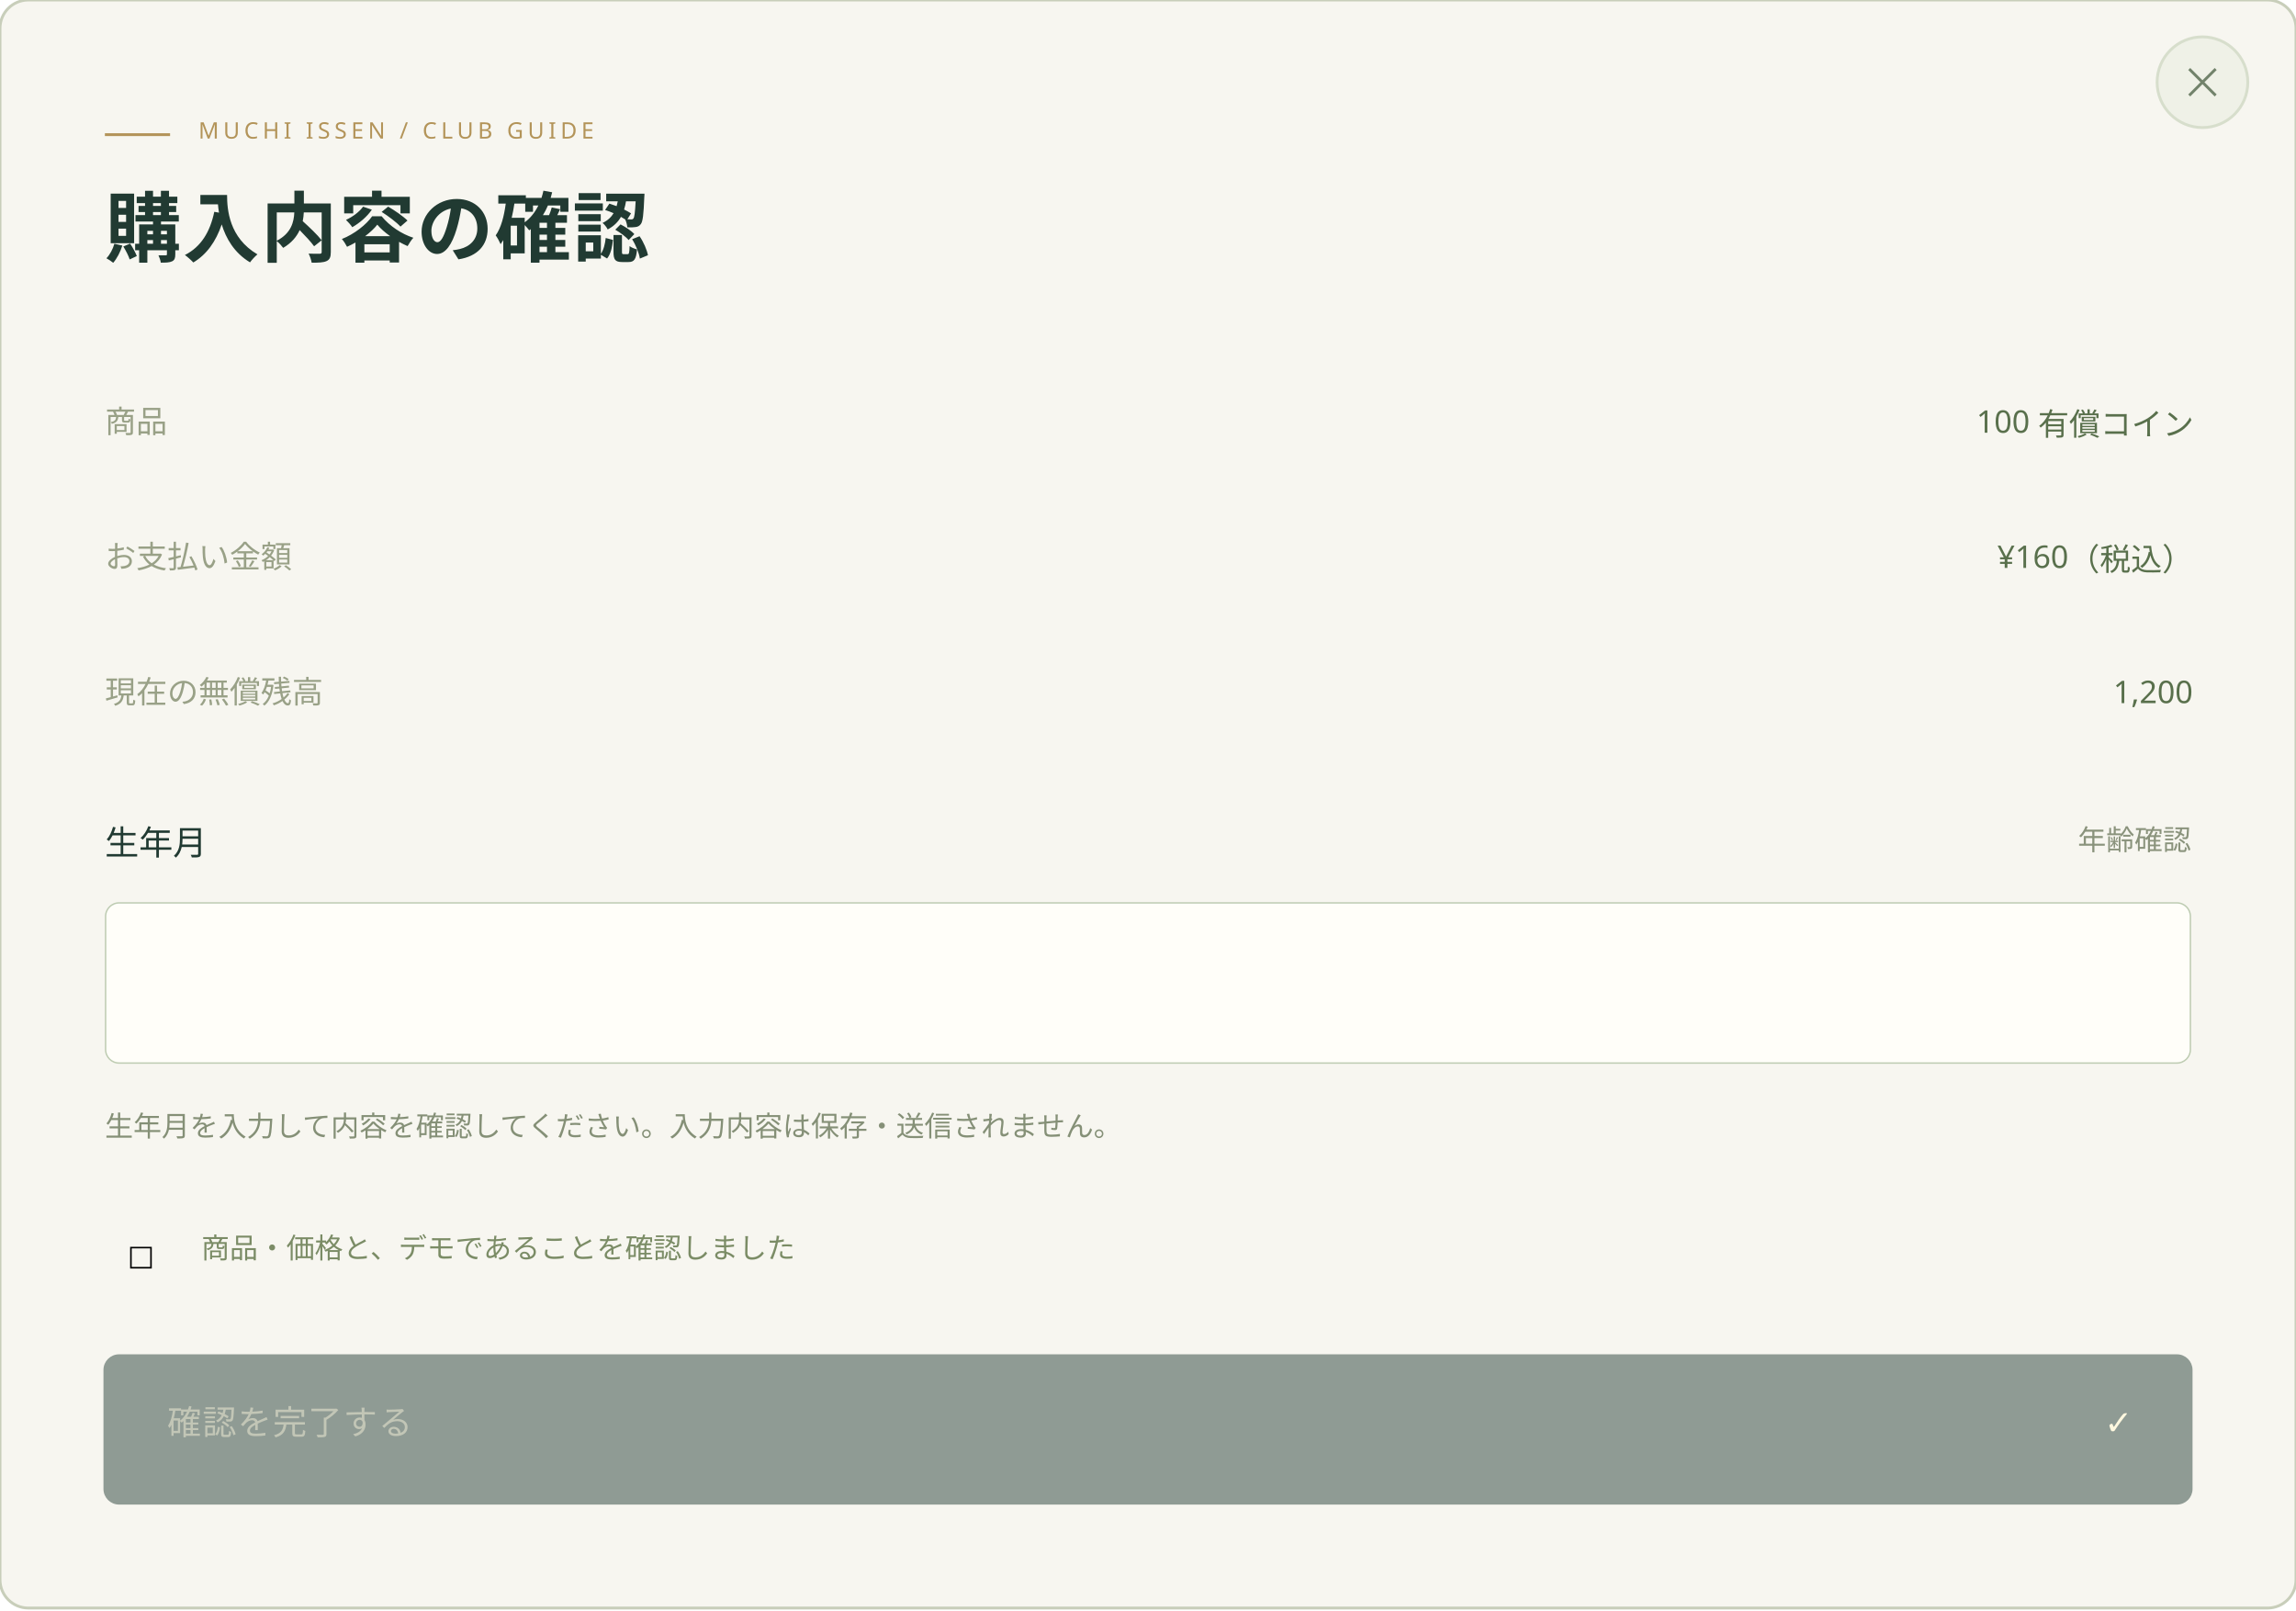
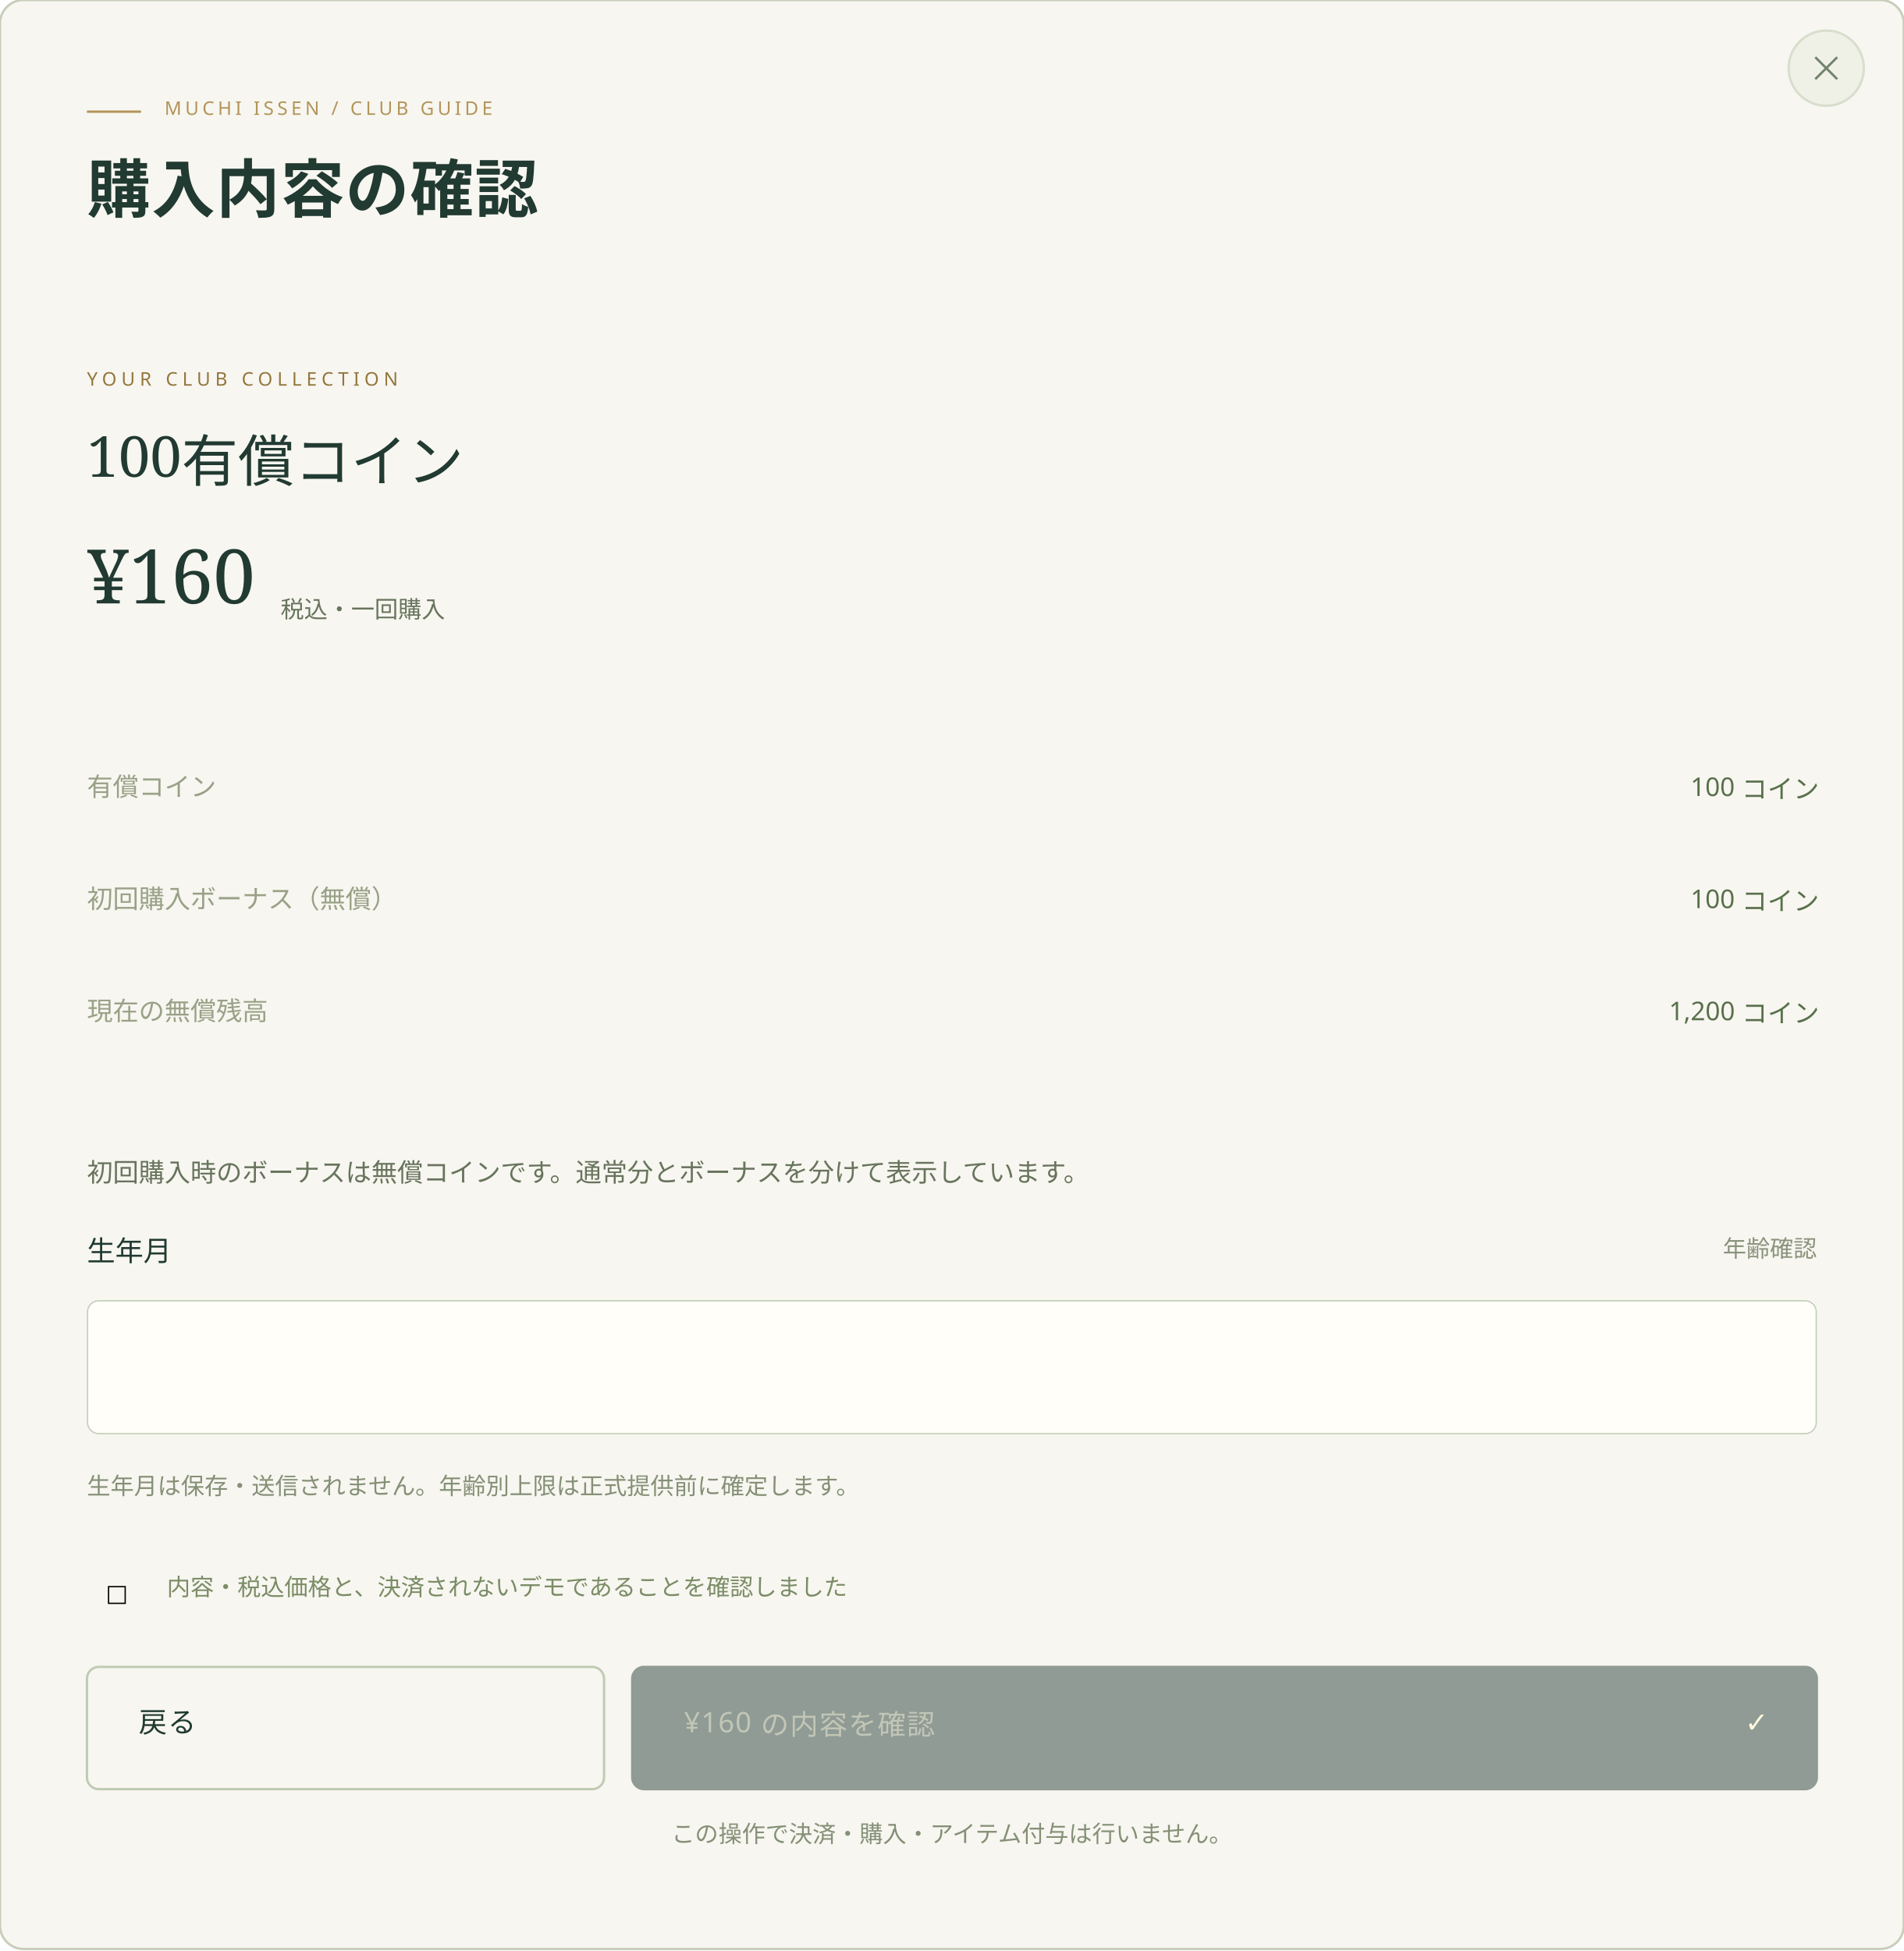
- <svg xmlns="http://www.w3.org/2000/svg" width="810" height="568" viewBox="0 0 810 568">
-   <rect x="0" y="0" width="810" height="567.25" rx="10" fill="rgb(247, 246, 240)" stroke="rgb(200, 206, 186)" stroke-width="1" opacity="1" />
+ <svg xmlns="http://www.w3.org/2000/svg" width="810" height="830" viewBox="0 0 810 830">
+   <rect x="0" y="0" width="810" height="829.141" rx="10" fill="rgb(247, 246, 240)" stroke="rgb(200, 206, 186)" stroke-width="1" opacity="1" />
  <rect x="761" y="13" width="32" height="32" rx="16" fill="rgb(239, 241, 231)" stroke="rgb(215, 222, 204)" stroke-width="1" opacity="1" />
  <svg x="769" y="21" width="16" height="16" viewBox="0 0 24 24" color="rgb(114, 131, 107)" fill="none" stroke="currentColor" stroke-width="1.5">
    <path d="m5 5 14 14M5 19 19 5" />
  </svg>
  <rect x="37" y="47" width="23" height="1" rx="0" fill="rgb(179, 148, 89)" stroke="none" stroke-width="0" opacity="1" />
  <text x="70" y="48.88" fill="rgb(179, 148, 89)" font-family="&quot;Club Sans&quot;, &quot;Noto Sans JP&quot;, sans-serif" font-size="8px" font-weight="500" font-style="normal" letter-spacing="1.5px" opacity="1">MUCHI ISSEN / CLUB GUIDE</text>
  <text x="37" y="90.22" fill="rgb(33, 58, 50)" font-family="&quot;Club Serif&quot;, &quot;Noto Serif JP&quot;, serif" font-size="27px" font-weight="600" font-style="normal" letter-spacing="0.5px" opacity="1">購入内容の確認</text>
-   <text x="37" y="152.648" fill="rgb(153, 161, 135)" font-family="&quot;Club Sans&quot;, &quot;Noto Sans JP&quot;, sans-serif" font-size="11px" font-weight="400" font-style="normal" letter-spacing="0" opacity="1">商品</text>
-   <text x="697.219" y="152.648" fill="rgb(89, 112, 76)" font-family="&quot;Club Sans&quot;, &quot;Noto Sans JP&quot;, sans-serif" font-size="11px" font-weight="400" font-style="normal" letter-spacing="0" opacity="1">100 有償コイン</text>
-   <text x="37" y="200.335" fill="rgb(153, 161, 135)" font-family="&quot;Club Sans&quot;, &quot;Noto Sans JP&quot;, sans-serif" font-size="11px" font-weight="400" font-style="normal" letter-spacing="0" opacity="1">お支払い金額</text>
-   <text x="704.578" y="200.335" fill="rgb(89, 112, 76)" font-family="&quot;Club Sans&quot;, &quot;Noto Sans JP&quot;, sans-serif" font-size="11px" font-weight="400" font-style="normal" letter-spacing="0" opacity="1">¥160（税込）</text>
-   <text x="37" y="248.023" fill="rgb(153, 161, 135)" font-family="&quot;Club Sans&quot;, &quot;Noto Sans JP&quot;, sans-serif" font-size="11px" font-weight="400" font-style="normal" letter-spacing="0" opacity="1">現在の無償残高</text>
-   <text x="745.516" y="248.023" fill="rgb(89, 112, 76)" font-family="&quot;Club Sans&quot;, &quot;Noto Sans JP&quot;, sans-serif" font-size="11px" font-weight="400" font-style="normal" letter-spacing="0" opacity="1">1,200</text>
-   <text x="37" y="301.57" fill="rgb(33, 58, 50)" font-family="&quot;Club Sans&quot;, &quot;Noto Sans JP&quot;, sans-serif" font-size="12px" font-weight="500" font-style="normal" letter-spacing="0" opacity="1">生年月 </text>
-   <text x="733" y="299.85" fill="rgb(138, 147, 124)" font-family="&quot;Club Sans&quot;, &quot;Noto Sans JP&quot;, sans-serif" font-size="10px" font-weight="400" font-style="normal" letter-spacing="0" opacity="1">年齢確認</text>
+   <text x="37" y="164.067" fill="rgb(148, 118, 61)" font-family="&quot;Club Sans&quot;, &quot;Noto Sans JP&quot;, sans-serif" font-size="8px" font-weight="400" font-style="normal" letter-spacing="2px" opacity="1">YOUR CLUB COLLECTION</text>
+   <text x="37" y="202.827" fill="rgb(33, 58, 50)" font-family="&quot;Club Serif&quot;, serif" font-size="24px" font-weight="400" font-style="normal" letter-spacing="0" opacity="1">100有償コイン</text>
+   <text x="37" y="256.707" fill="rgb(33, 58, 50)" font-family="&quot;Club Serif&quot;, serif" font-size="32px" font-weight="400" font-style="normal" letter-spacing="0" opacity="1">¥160</text>
+   <text x="119.359" y="262.788" fill="rgb(104, 116, 93)" font-family="&quot;Club Sans&quot;, sans-serif" font-size="10px" font-weight="400" font-style="normal" letter-spacing="0" opacity="1">税込・一回購入</text>
+   <text x="37" y="338.647" fill="rgb(153, 161, 135)" font-family="&quot;Club Sans&quot;, &quot;Noto Sans JP&quot;, sans-serif" font-size="11px" font-weight="400" font-style="normal" letter-spacing="0" opacity="1">有償コイン</text>
+   <text x="719.219" y="338.647" fill="rgb(89, 112, 76)" font-family="&quot;Club Sans&quot;, &quot;Noto Sans JP&quot;, sans-serif" font-size="11px" font-weight="400" font-style="normal" letter-spacing="0" opacity="1">100 コイン</text>
+   <text x="37" y="386.335" fill="rgb(153, 161, 135)" font-family="&quot;Club Sans&quot;, &quot;Noto Sans JP&quot;, sans-serif" font-size="11px" font-weight="400" font-style="normal" letter-spacing="0" opacity="1">初回購入ボーナス（無償）</text>
+   <text x="719.219" y="386.335" fill="rgb(89, 112, 76)" font-family="&quot;Club Sans&quot;, &quot;Noto Sans JP&quot;, sans-serif" font-size="11px" font-weight="400" font-style="normal" letter-spacing="0" opacity="1">100 コイン</text>
+   <text x="37" y="434.022" fill="rgb(153, 161, 135)" font-family="&quot;Club Sans&quot;, &quot;Noto Sans JP&quot;, sans-serif" font-size="11px" font-weight="400" font-style="normal" letter-spacing="0" opacity="1">現在の無償残高</text>
+   <text x="710.047" y="434.022" fill="rgb(89, 112, 76)" font-family="&quot;Club Sans&quot;, &quot;Noto Sans JP&quot;, sans-serif" font-size="11px" font-weight="400" font-style="normal" letter-spacing="0" opacity="1">1,200 コイン</text>
+   <text x="37" y="502.71" fill="rgb(104, 116, 93)" font-family="&quot;Club Sans&quot;, &quot;Noto Sans JP&quot;, sans-serif" font-size="11px" font-weight="400" font-style="normal" letter-spacing="0" opacity="1">初回購入時のボーナスは無償コインです。通常分とボーナスを分けて表示しています。</text>
+   <text x="37" y="536.461" fill="rgb(33, 58, 50)" font-family="&quot;Club Sans&quot;, &quot;Noto Sans JP&quot;, sans-serif" font-size="12px" font-weight="500" font-style="normal" letter-spacing="0" opacity="1">生年月 </text>
+   <text x="733" y="534.741" fill="rgb(138, 147, 124)" font-family="&quot;Club Sans&quot;, &quot;Noto Sans JP&quot;, sans-serif" font-size="10px" font-weight="400" font-style="normal" letter-spacing="0" opacity="1">年齢確認</text>
  <defs>
    <clipPath id="19-purchase-review-clip-2">
-       <rect x="37" y="318.25" width="736" height="57" rx="5" />
+       <rect x="37" y="553.141" width="736" height="57" rx="5" />
    </clipPath>
  </defs>
  <g clip-path="url(#19-purchase-review-clip-2)">
-     <rect x="37" y="318.25" width="736" height="57" rx="5" fill="rgb(255, 254, 249)" stroke="rgb(189, 203, 177)" stroke-width="1" opacity="1" />
-     <text x="57" y="352.7" fill="rgb(33, 58, 50)" font-size="17px" font-family="sans-serif" />
+     <rect x="37" y="553.141" width="736" height="57" rx="5" fill="rgb(255, 254, 249)" stroke="rgb(189, 203, 177)" stroke-width="1" opacity="1" />
+     <text x="57" y="587.591" fill="rgb(33, 58, 50)" font-size="17px" font-family="sans-serif" />
  </g>
-   <text x="37" y="400.85" fill="rgb(133, 144, 119)" font-family="&quot;Club Sans&quot;, &quot;Noto Sans JP&quot;, sans-serif" font-size="10px" font-weight="400" font-style="normal" letter-spacing="0" opacity="1">生年月を入力して内容を確認してください。入力内容は保存・送信されません。</text>
-   <text x="45" y="446.25" fill="rgb(0, 0, 0)" font-size="10px" font-family="sans-serif">□</text>
-   <text x="71" y="443.85" fill="rgb(123, 140, 102)" font-family="&quot;Club Sans&quot;, &quot;Noto Sans JP&quot;, sans-serif" font-size="10px" font-weight="400" font-style="normal" letter-spacing="0" opacity="1"> 商品・価格と、デモであることを確認しました</text>
-   <rect x="37" y="478.25" width="736" height="52" rx="5" fill="rgb(20, 47, 39)" stroke="rgb(20, 47, 39)" stroke-width="1" opacity="0.46" />
-   <text x="59" y="506.07" fill="rgb(255, 248, 223)" font-family="&quot;Club Sans&quot;, &quot;Noto Sans JP&quot;, sans-serif" font-size="12px" font-weight="500" font-style="normal" letter-spacing="0.42px" opacity="0.46">確認を完了する </text>
-   <text x="742.375" y="506.07" fill="rgb(255, 248, 223)" font-family="&quot;Club Sans&quot;, &quot;Noto Sans JP&quot;, sans-serif" font-size="12px" font-weight="500" font-style="normal" letter-spacing="0.42px" opacity="1">✓</text>
+   <text x="37" y="635.741" fill="rgb(133, 144, 119)" font-family="&quot;Club Sans&quot;, &quot;Noto Sans JP&quot;, sans-serif" font-size="10px" font-weight="400" font-style="normal" letter-spacing="0" opacity="1">生年月は保存・送信されません。年齢別上限は正式提供前に確定します。</text>
+   <text x="45" y="681.141" fill="rgb(0, 0, 0)" font-size="10px" font-family="sans-serif">□</text>
+   <text x="71" y="678.741" fill="rgb(123, 140, 102)" font-family="&quot;Club Sans&quot;, &quot;Noto Sans JP&quot;, sans-serif" font-size="10px" font-weight="400" font-style="normal" letter-spacing="0" opacity="1"> 内容・税込価格と、決済されないデモであることを確認しました</text>
+   <rect x="37" y="709.141" width="220" height="52" rx="5" fill="none" stroke="rgb(192, 203, 181)" stroke-width="1" opacity="1" />
+   <text x="59" y="736.961" fill="rgb(33, 58, 50)" font-family="&quot;Club Sans&quot;, &quot;Noto Sans JP&quot;, sans-serif" font-size="12px" font-weight="500" font-style="normal" letter-spacing="0.42px" opacity="1">戻る</text>
+   <rect x="269" y="709.141" width="504" height="52" rx="5" fill="rgb(20, 47, 39)" stroke="rgb(20, 47, 39)" stroke-width="1" opacity="0.46" />
+   <text x="291" y="736.961" fill="rgb(255, 248, 223)" font-family="&quot;Club Sans&quot;, &quot;Noto Sans JP&quot;, sans-serif" font-size="12px" font-weight="500" font-style="normal" letter-spacing="0.42px" opacity="0.46">¥160 の内容を確認 </text>
+   <text x="742.375" y="736.961" fill="rgb(255, 248, 223)" font-family="&quot;Club Sans&quot;, &quot;Noto Sans JP&quot;, sans-serif" font-size="12px" font-weight="500" font-style="normal" letter-spacing="0.42px" opacity="1">✓</text>
+   <text x="285.641" y="783.741" fill="rgb(133, 144, 119)" font-family="&quot;Club Sans&quot;, &quot;Noto Sans JP&quot;, sans-serif" font-size="10px" font-weight="400" font-style="normal" letter-spacing="0" opacity="1">この操作で決済・購入・アイテム付与は行いません。</text>
</svg>
